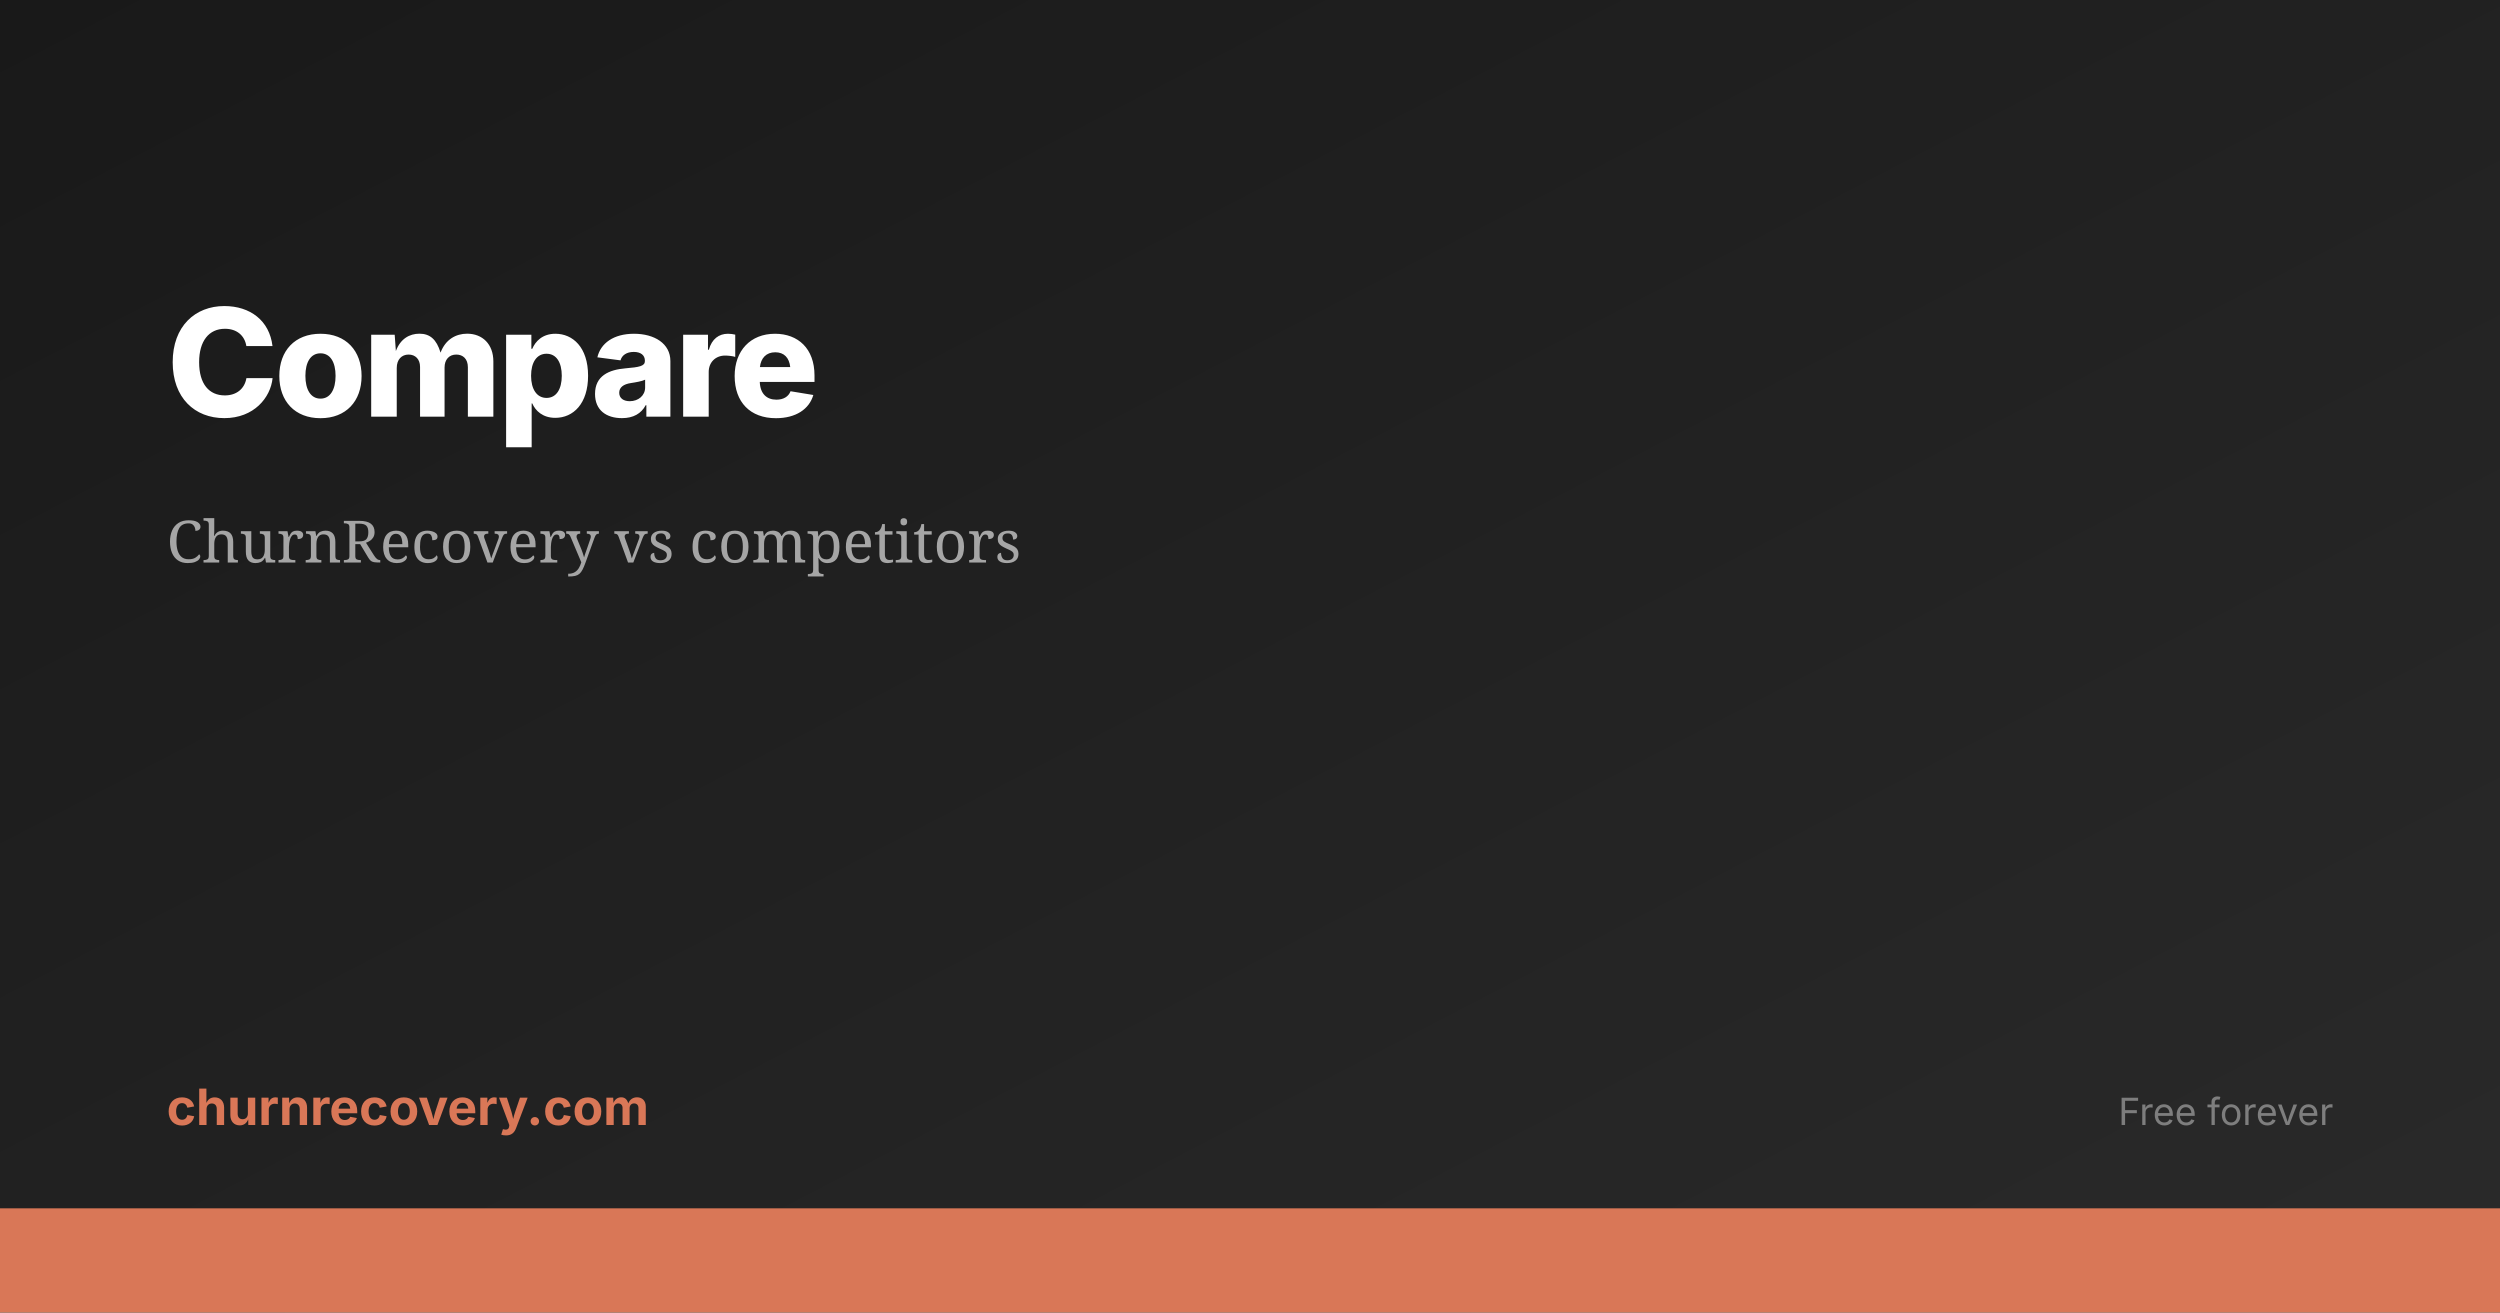
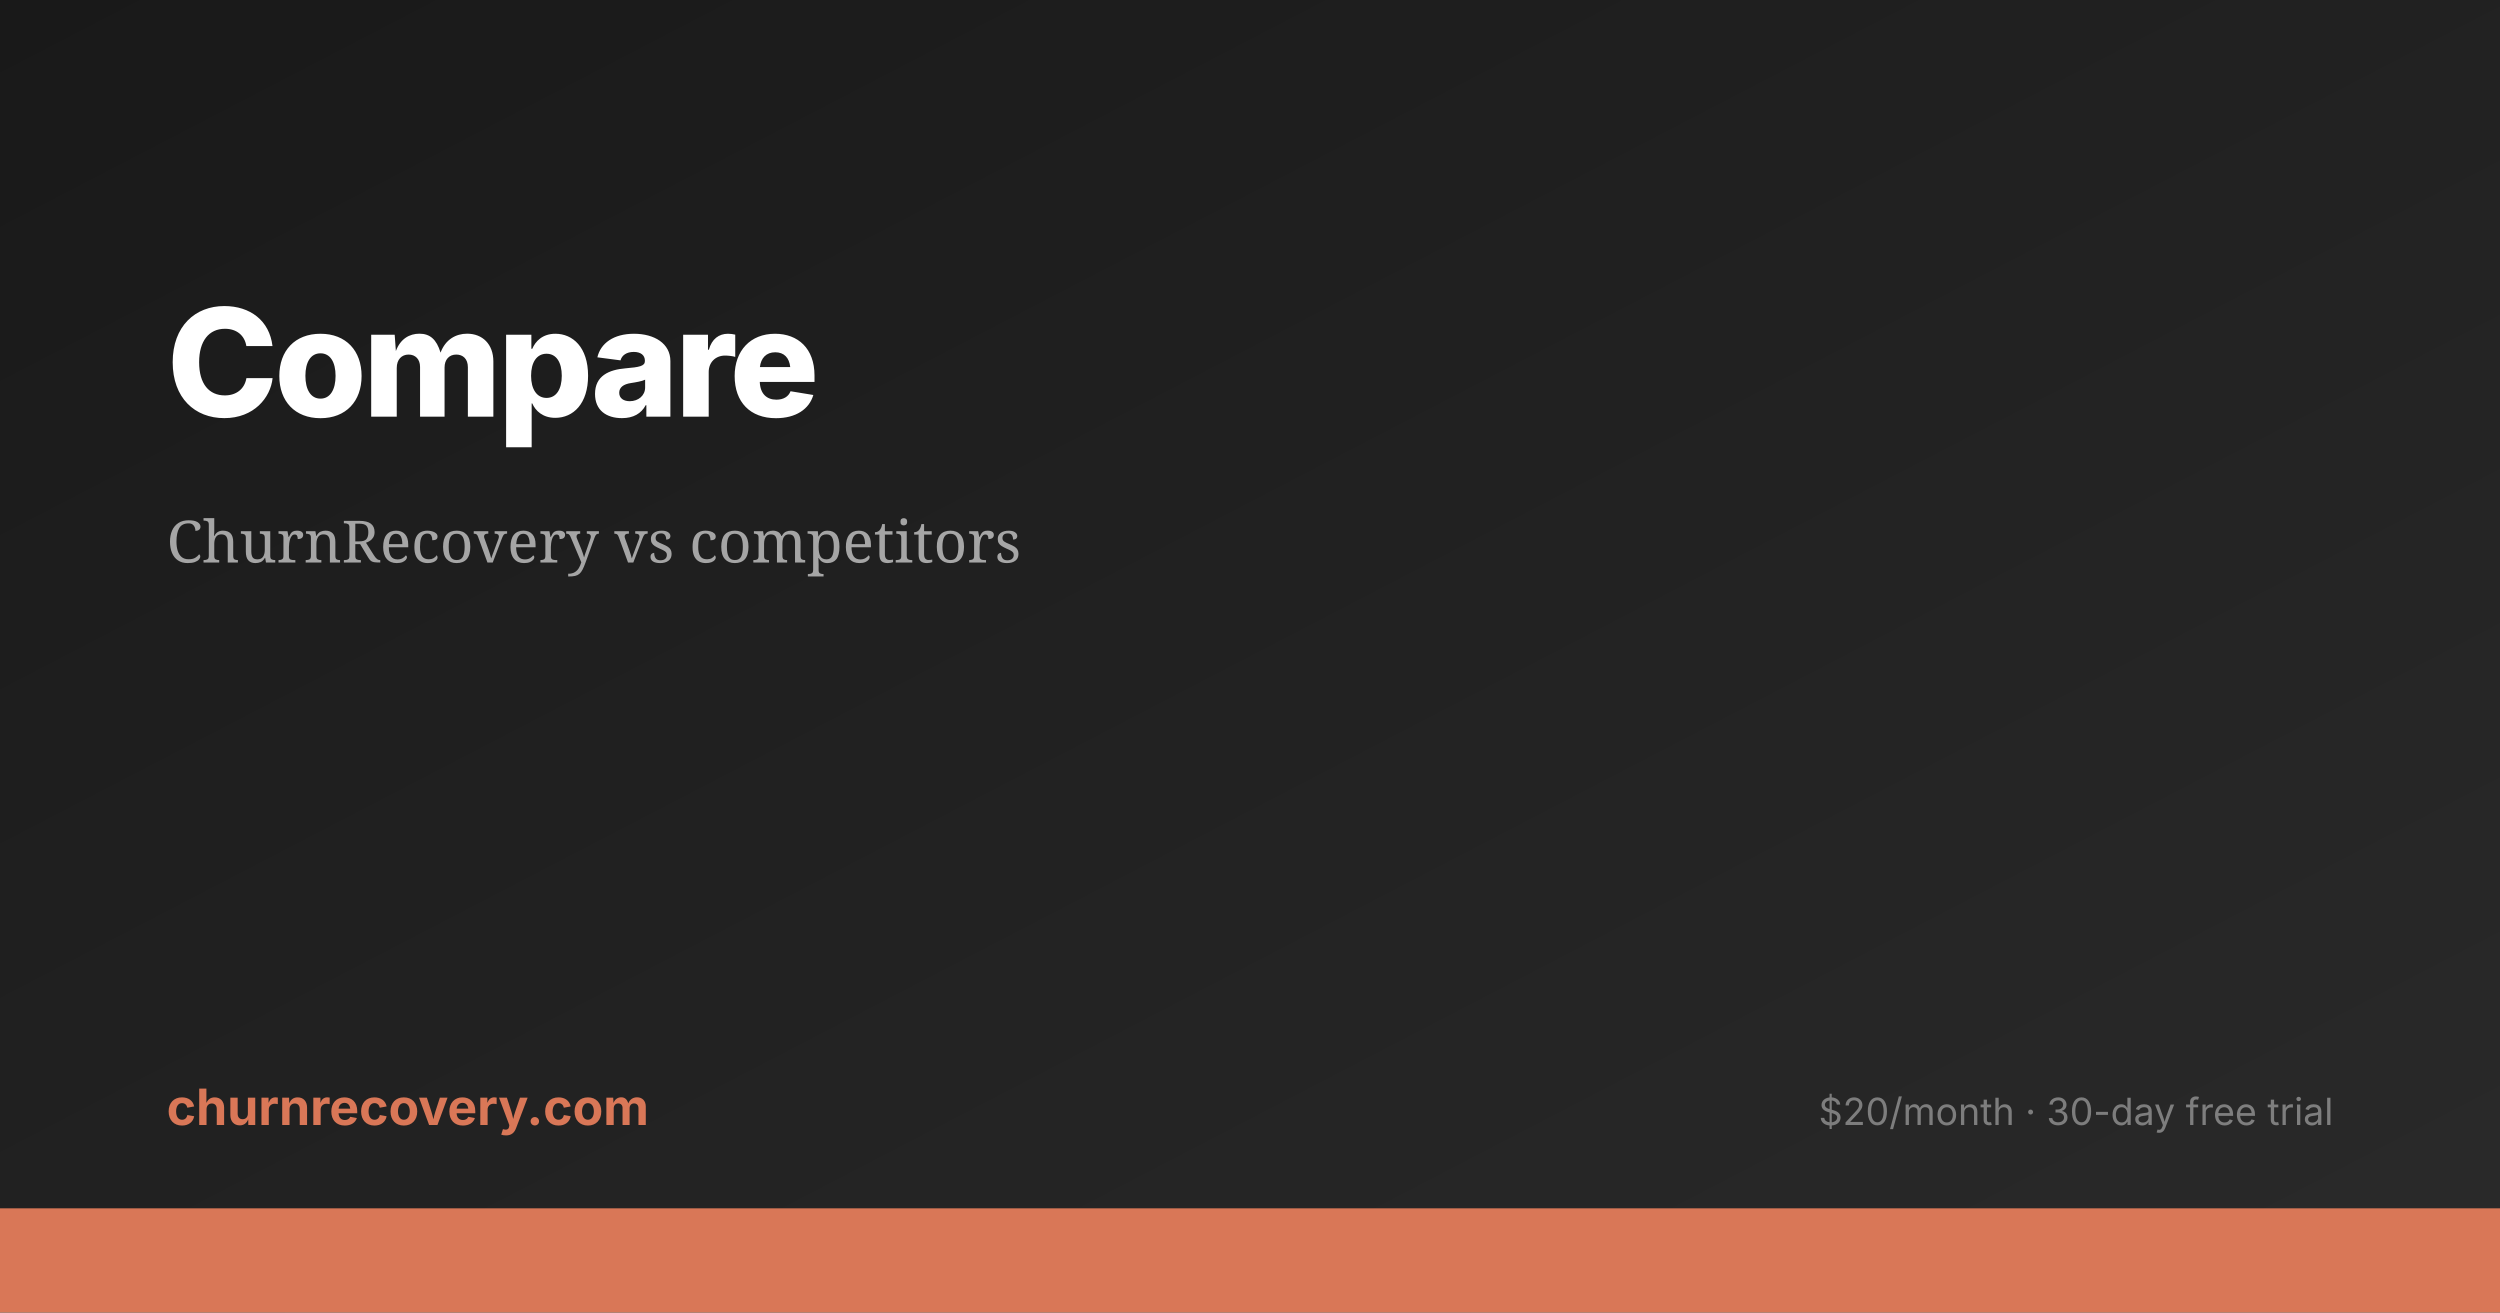
<svg xmlns="http://www.w3.org/2000/svg" width="1200" height="630">
  <defs>
    <linearGradient id="bg" x1="0%" y1="0%" x2="100%" y2="100%">
      <stop offset="0%" style="stop-color:#191919;stop-opacity:1" />
      <stop offset="100%" style="stop-color:#2A2A2A;stop-opacity:1" />
    </linearGradient>
  </defs>
  <rect width="1200" height="630" fill="url(#bg)" />
  <rect x="0" y="580" width="1200" height="50" fill="#D97757" />
  <text x="80" y="200" font-family="system-ui, -apple-system, sans-serif" font-size="72" font-weight="800" fill="#FFFFFF" letter-spacing="-2">Compare</text>
  <text x="80" y="270" font-family="Georgia, serif" font-size="28" fill="rgba(255,255,255,0.6)">ChurnRecovery vs competitors</text>
  <text x="80" y="540" font-family="system-ui, -apple-system, sans-serif" font-size="24" font-weight="700" fill="#D97757">churnrecovery.com</text>
-   <text x="1120" y="540" font-family="system-ui, -apple-system, sans-serif" font-size="18" fill="rgba(255,255,255,0.4)" text-anchor="end">Free forever</text>
+   <text x="1120" y="540" font-family="system-ui, -apple-system, sans-serif" font-size="18" fill="rgba(255,255,255,0.4)" text-anchor="end">$20/month · 30-day free trial</text>
</svg>
